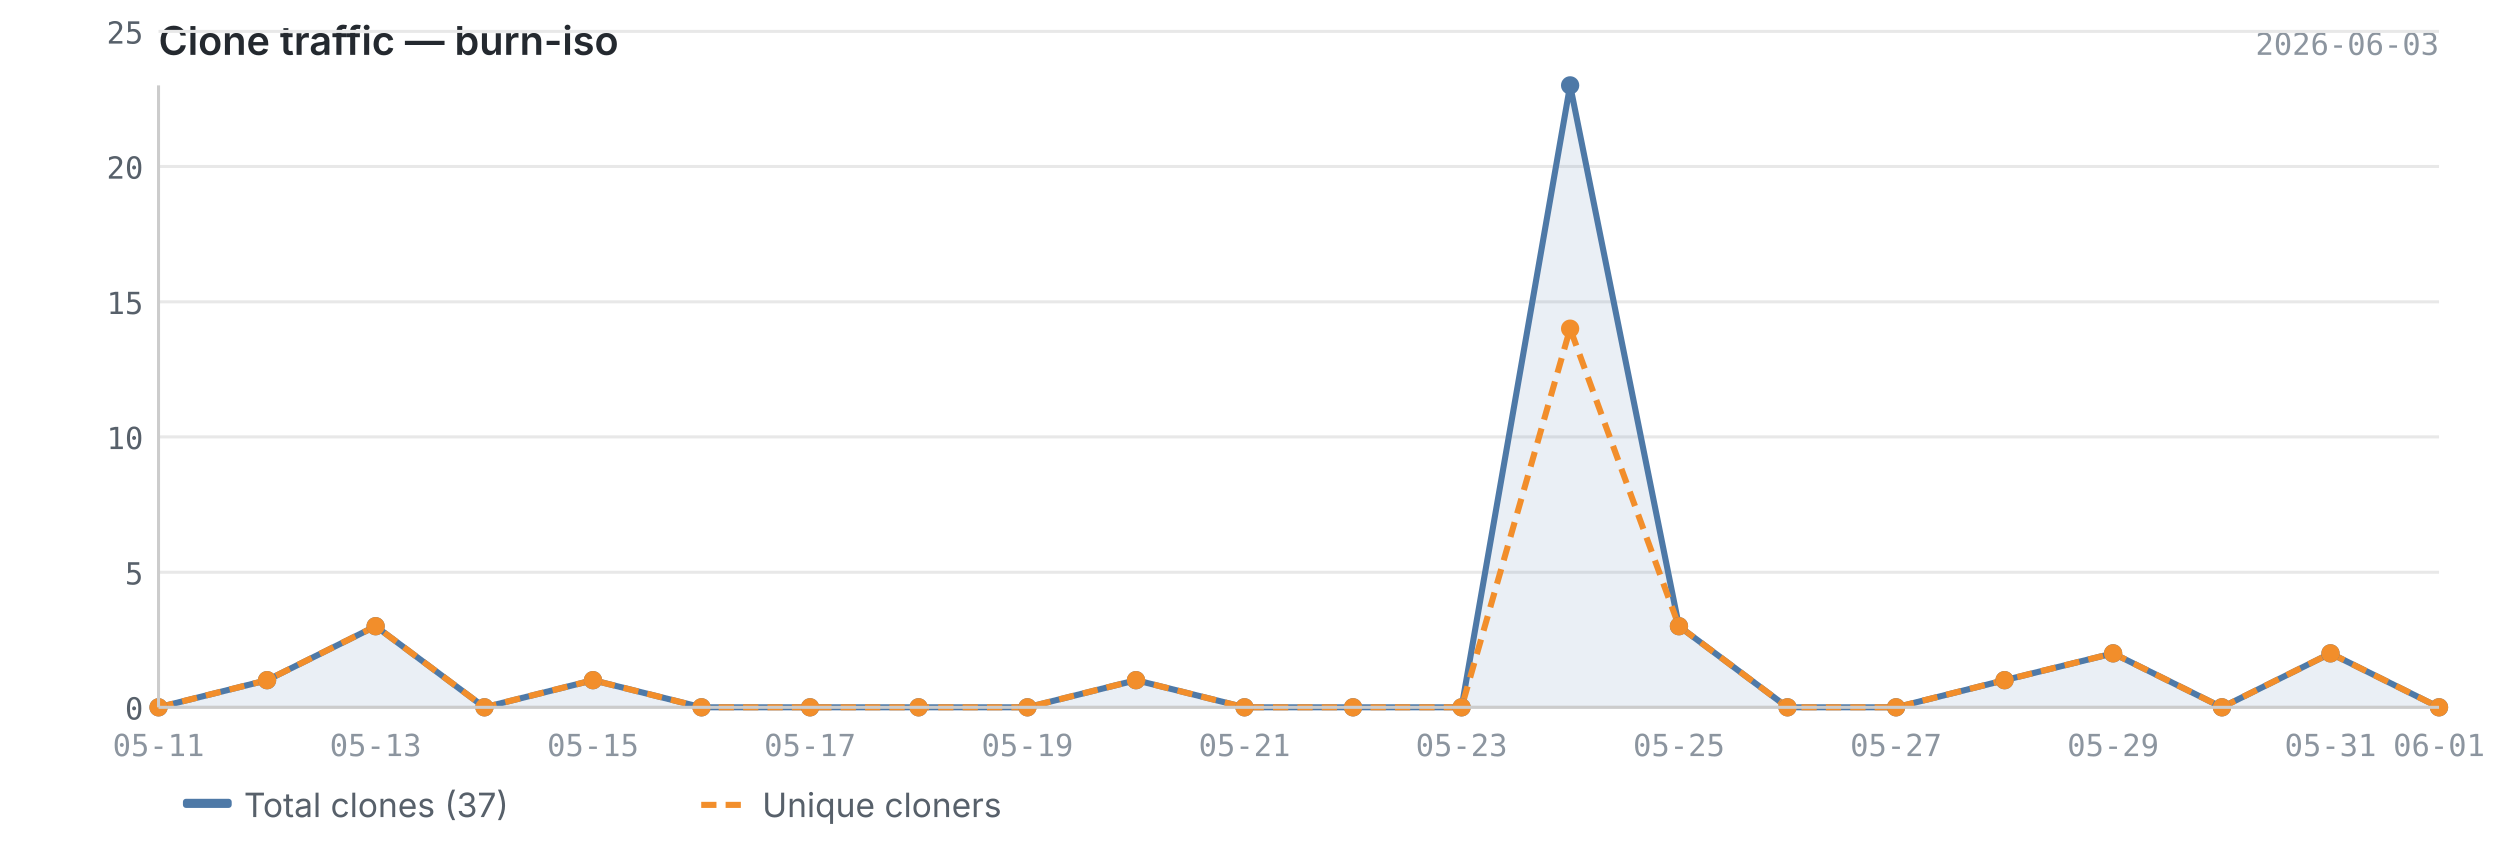
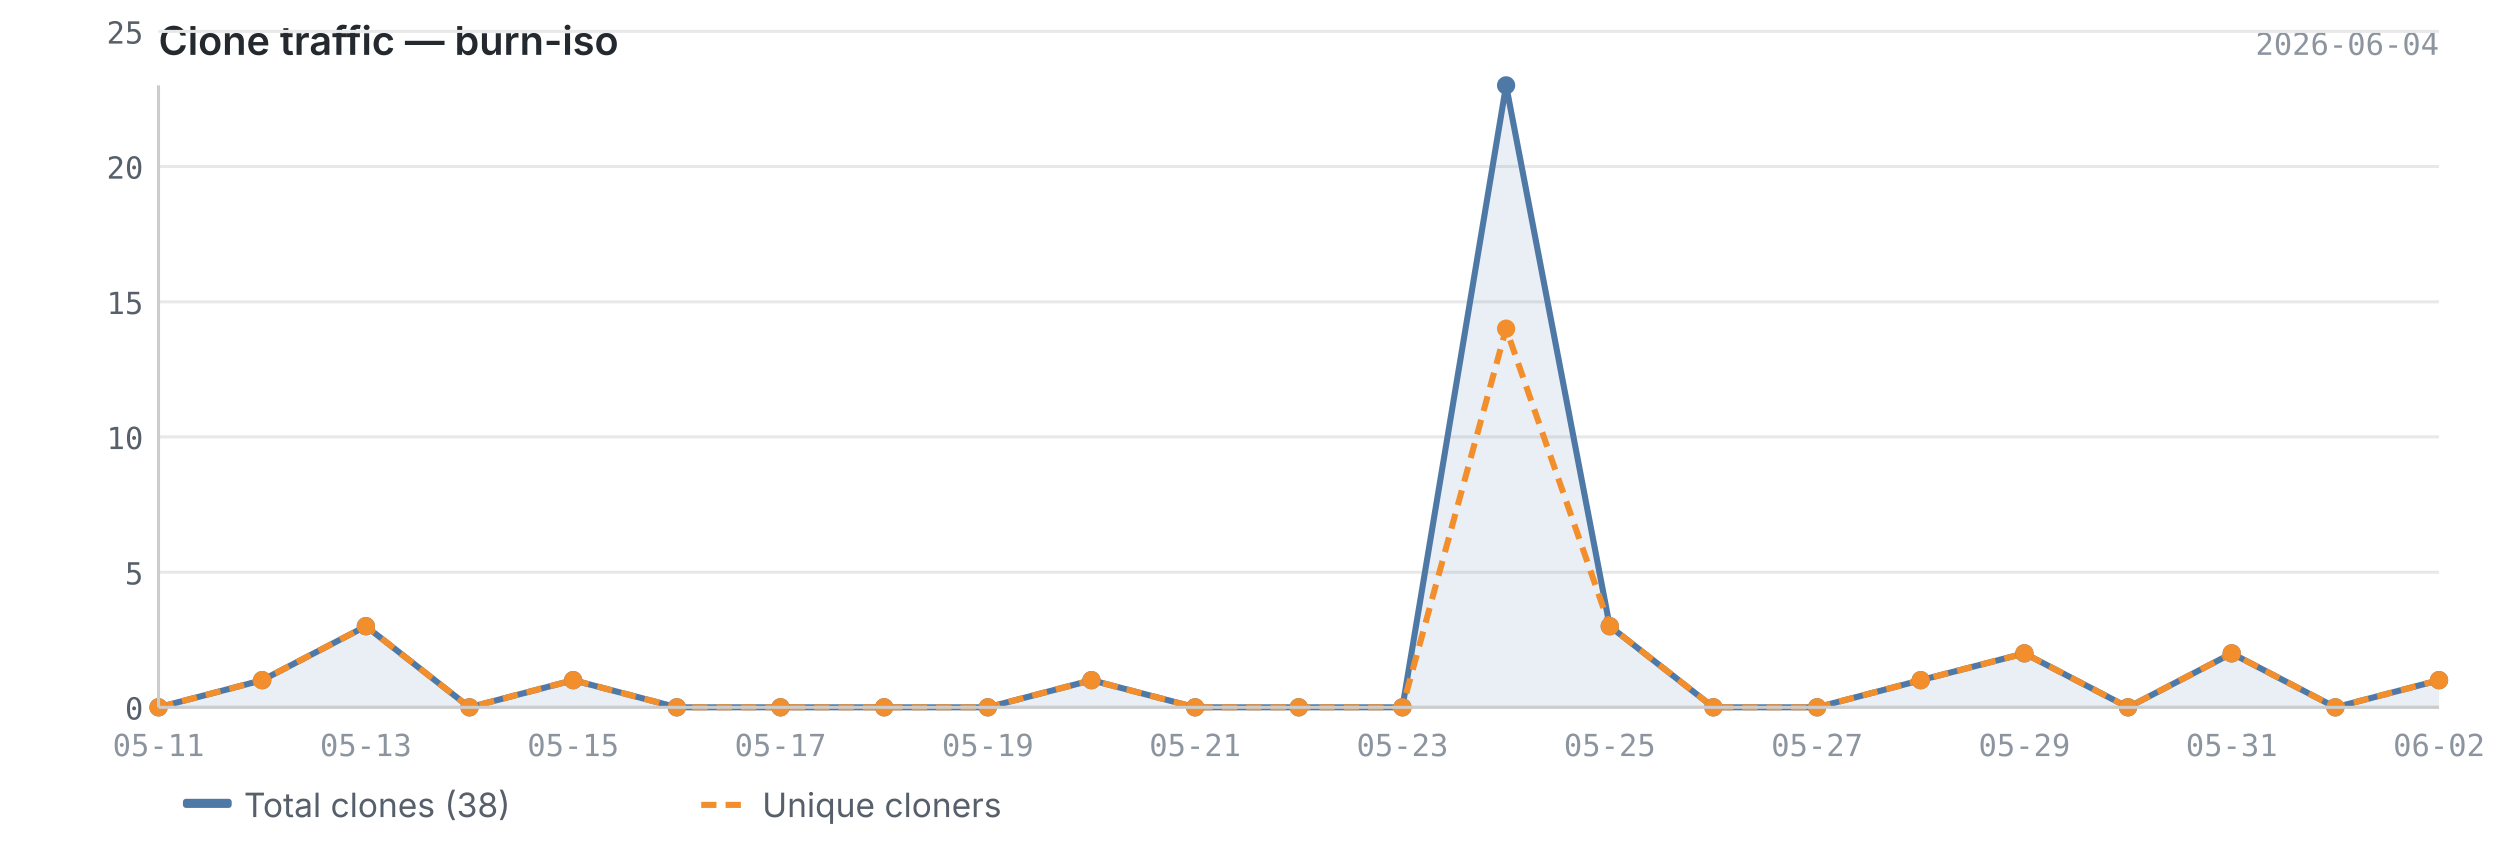
<svg xmlns="http://www.w3.org/2000/svg" viewBox="0 0 820 280" width="820" height="280">
  <text x="52" y="18" font-size="13" font-weight="600" fill="#24292f" font-family="-apple-system, BlinkMacSystemFont, 'Segoe UI', sans-serif">Clone traffic — burn-iso</text>
-   <text x="800" y="18" font-size="10" fill="#8c959f" font-family="ui-monospace, SFMono-Regular, 'SF Mono', Menlo, monospace" text-anchor="end">2026-06-03</text>
+   <text x="800" y="18" font-size="10" fill="#8c959f" font-family="ui-monospace, SFMono-Regular, 'SF Mono', Menlo, monospace" text-anchor="end">2026-06-04</text>
  <line x1="52" y1="232.0" x2="800" y2="232.0" stroke="#e8e8e8" stroke-width="1" />
  <line x1="52" y1="187.7" x2="800" y2="187.7" stroke="#e8e8e8" stroke-width="1" />
  <line x1="52" y1="143.3" x2="800" y2="143.3" stroke="#e8e8e8" stroke-width="1" />
  <line x1="52" y1="99.0" x2="800" y2="99.0" stroke="#e8e8e8" stroke-width="1" />
  <line x1="52" y1="54.6" x2="800" y2="54.6" stroke="#e8e8e8" stroke-width="1" />
  <line x1="52" y1="10.3" x2="800" y2="10.3" stroke="#e8e8e8" stroke-width="1" />
-   <path d="M52.0,232.0 L52.0,232.0 L87.6,223.1 L123.2,205.4 L158.9,232.0 L194.5,223.1 L230.1,232.0 L265.7,232.0 L301.3,232.0 L337.0,232.0 L372.6,223.1 L408.2,232.0 L443.8,232.0 L479.4,232.0 L515.0,28.0 L550.7,205.4 L586.3,232.0 L621.9,232.0 L657.5,223.1 L693.1,214.3 L728.8,232.0 L764.4,214.3 L800.0,232.0 L800.0,232.0 L52.0,232.0Z" fill="#4e79a7" opacity="0.12" />
-   <polyline points="52.0,232.0 87.6,223.1 123.2,205.4 158.9,232.0 194.5,223.1 230.1,232.0 265.7,232.0 301.3,232.0 337.0,232.0 372.6,223.1 408.2,232.0 443.8,232.0 479.4,232.0 515.0,28.0 550.7,205.4 586.3,232.0 621.9,232.0 657.5,223.1 693.1,214.3 728.8,232.0 764.4,214.3 800.0,232.0" fill="none" stroke="#4e79a7" stroke-width="2" stroke-linejoin="round" />
-   <polyline points="52.0,232.0 87.6,223.1 123.2,205.4 158.9,232.0 194.5,223.1 230.1,232.0 265.7,232.0 301.3,232.0 337.0,232.0 372.6,223.1 408.2,232.0 443.8,232.0 479.4,232.0 515.0,107.8 550.7,205.4 586.3,232.0 621.9,232.0 657.5,223.1 693.1,214.3 728.8,232.0 764.4,214.3 800.0,232.0" fill="none" stroke="#f28e2b" stroke-width="2" stroke-linejoin="round" stroke-dasharray="5,3" />
+   <path d="M52.0,232.0 L52.0,232.0 L86.0,223.1 L120.0,205.4 L154.0,232.0 L188.0,223.1 L222.0,232.0 L256.0,232.0 L290.0,232.0 L324.0,232.0 L358.0,223.1 L392.0,232.0 L426.0,232.0 L460.0,232.0 L494.0,28.0 L528.0,205.4 L562.0,232.0 L596.0,232.0 L630.0,223.1 L664.0,214.3 L698.0,232.0 L732.0,214.3 L766.0,232.0 L800.0,223.1 L800.0,232.0 L52.0,232.0Z" fill="#4e79a7" opacity="0.12" />
+   <polyline points="52.0,232.0 86.0,223.1 120.0,205.4 154.0,232.0 188.0,223.1 222.0,232.0 256.0,232.0 290.0,232.0 324.0,232.0 358.0,223.1 392.0,232.0 426.0,232.0 460.0,232.0 494.0,28.0 528.0,205.4 562.0,232.0 596.0,232.0 630.0,223.1 664.0,214.3 698.0,232.0 732.0,214.3 766.0,232.0 800.0,223.1" fill="none" stroke="#4e79a7" stroke-width="2" stroke-linejoin="round" />
+   <polyline points="52.0,232.0 86.0,223.1 120.0,205.4 154.0,232.0 188.0,223.1 222.0,232.0 256.0,232.0 290.0,232.0 324.0,232.0 358.0,223.1 392.0,232.0 426.0,232.0 460.0,232.0 494.0,107.8 528.0,205.4 562.0,232.0 596.0,232.0 630.0,223.1 664.0,214.3 698.0,232.0 732.0,214.3 766.0,232.0 800.0,223.1" fill="none" stroke="#f28e2b" stroke-width="2" stroke-linejoin="round" stroke-dasharray="5,3" />
  <circle cx="52.0" cy="232.0" r="3" fill="#4e79a7" />
-   <circle cx="87.6" cy="223.1" r="3" fill="#4e79a7" />
-   <circle cx="123.2" cy="205.4" r="3" fill="#4e79a7" />
-   <circle cx="158.9" cy="232.0" r="3" fill="#4e79a7" />
-   <circle cx="194.5" cy="223.1" r="3" fill="#4e79a7" />
-   <circle cx="230.1" cy="232.0" r="3" fill="#4e79a7" />
-   <circle cx="265.7" cy="232.0" r="3" fill="#4e79a7" />
-   <circle cx="301.3" cy="232.0" r="3" fill="#4e79a7" />
-   <circle cx="337.0" cy="232.0" r="3" fill="#4e79a7" />
-   <circle cx="372.6" cy="223.1" r="3" fill="#4e79a7" />
-   <circle cx="408.2" cy="232.0" r="3" fill="#4e79a7" />
-   <circle cx="443.8" cy="232.0" r="3" fill="#4e79a7" />
-   <circle cx="479.4" cy="232.0" r="3" fill="#4e79a7" />
-   <circle cx="515.0" cy="28.0" r="3" fill="#4e79a7" />
-   <circle cx="550.7" cy="205.4" r="3" fill="#4e79a7" />
-   <circle cx="586.3" cy="232.0" r="3" fill="#4e79a7" />
-   <circle cx="621.9" cy="232.0" r="3" fill="#4e79a7" />
-   <circle cx="657.5" cy="223.1" r="3" fill="#4e79a7" />
-   <circle cx="693.1" cy="214.3" r="3" fill="#4e79a7" />
-   <circle cx="728.8" cy="232.0" r="3" fill="#4e79a7" />
-   <circle cx="764.4" cy="214.3" r="3" fill="#4e79a7" />
-   <circle cx="800.0" cy="232.0" r="3" fill="#4e79a7" />
+   <circle cx="86.0" cy="223.1" r="3" fill="#4e79a7" />
+   <circle cx="120.0" cy="205.4" r="3" fill="#4e79a7" />
+   <circle cx="154.0" cy="232.0" r="3" fill="#4e79a7" />
+   <circle cx="188.0" cy="223.1" r="3" fill="#4e79a7" />
+   <circle cx="222.0" cy="232.0" r="3" fill="#4e79a7" />
+   <circle cx="256.0" cy="232.0" r="3" fill="#4e79a7" />
+   <circle cx="290.0" cy="232.0" r="3" fill="#4e79a7" />
+   <circle cx="324.0" cy="232.0" r="3" fill="#4e79a7" />
+   <circle cx="358.0" cy="223.1" r="3" fill="#4e79a7" />
+   <circle cx="392.0" cy="232.0" r="3" fill="#4e79a7" />
+   <circle cx="426.0" cy="232.0" r="3" fill="#4e79a7" />
+   <circle cx="460.0" cy="232.0" r="3" fill="#4e79a7" />
+   <circle cx="494.0" cy="28.0" r="3" fill="#4e79a7" />
+   <circle cx="528.0" cy="205.4" r="3" fill="#4e79a7" />
+   <circle cx="562.0" cy="232.0" r="3" fill="#4e79a7" />
+   <circle cx="596.0" cy="232.0" r="3" fill="#4e79a7" />
+   <circle cx="630.0" cy="223.1" r="3" fill="#4e79a7" />
+   <circle cx="664.0" cy="214.3" r="3" fill="#4e79a7" />
+   <circle cx="698.0" cy="232.0" r="3" fill="#4e79a7" />
+   <circle cx="732.0" cy="214.3" r="3" fill="#4e79a7" />
+   <circle cx="766.0" cy="232.0" r="3" fill="#4e79a7" />
+   <circle cx="800.0" cy="223.1" r="3" fill="#4e79a7" />
  <circle cx="52.0" cy="232.0" r="3" fill="#f28e2b" />
-   <circle cx="87.6" cy="223.1" r="3" fill="#f28e2b" />
-   <circle cx="123.2" cy="205.4" r="3" fill="#f28e2b" />
-   <circle cx="158.9" cy="232.0" r="3" fill="#f28e2b" />
-   <circle cx="194.5" cy="223.1" r="3" fill="#f28e2b" />
-   <circle cx="230.1" cy="232.0" r="3" fill="#f28e2b" />
-   <circle cx="265.7" cy="232.0" r="3" fill="#f28e2b" />
-   <circle cx="301.3" cy="232.0" r="3" fill="#f28e2b" />
-   <circle cx="337.0" cy="232.0" r="3" fill="#f28e2b" />
-   <circle cx="372.6" cy="223.1" r="3" fill="#f28e2b" />
-   <circle cx="408.2" cy="232.0" r="3" fill="#f28e2b" />
-   <circle cx="443.8" cy="232.0" r="3" fill="#f28e2b" />
-   <circle cx="479.4" cy="232.0" r="3" fill="#f28e2b" />
-   <circle cx="515.0" cy="107.8" r="3" fill="#f28e2b" />
-   <circle cx="550.7" cy="205.4" r="3" fill="#f28e2b" />
-   <circle cx="586.3" cy="232.0" r="3" fill="#f28e2b" />
-   <circle cx="621.9" cy="232.0" r="3" fill="#f28e2b" />
-   <circle cx="657.5" cy="223.1" r="3" fill="#f28e2b" />
-   <circle cx="693.1" cy="214.3" r="3" fill="#f28e2b" />
-   <circle cx="728.8" cy="232.0" r="3" fill="#f28e2b" />
-   <circle cx="764.4" cy="214.3" r="3" fill="#f28e2b" />
-   <circle cx="800.0" cy="232.0" r="3" fill="#f28e2b" />
+   <circle cx="86.0" cy="223.1" r="3" fill="#f28e2b" />
+   <circle cx="120.0" cy="205.4" r="3" fill="#f28e2b" />
+   <circle cx="154.0" cy="232.0" r="3" fill="#f28e2b" />
+   <circle cx="188.0" cy="223.1" r="3" fill="#f28e2b" />
+   <circle cx="222.0" cy="232.0" r="3" fill="#f28e2b" />
+   <circle cx="256.0" cy="232.0" r="3" fill="#f28e2b" />
+   <circle cx="290.0" cy="232.0" r="3" fill="#f28e2b" />
+   <circle cx="324.0" cy="232.0" r="3" fill="#f28e2b" />
+   <circle cx="358.0" cy="223.1" r="3" fill="#f28e2b" />
+   <circle cx="392.0" cy="232.0" r="3" fill="#f28e2b" />
+   <circle cx="426.0" cy="232.0" r="3" fill="#f28e2b" />
+   <circle cx="460.0" cy="232.0" r="3" fill="#f28e2b" />
+   <circle cx="494.0" cy="107.8" r="3" fill="#f28e2b" />
+   <circle cx="528.0" cy="205.4" r="3" fill="#f28e2b" />
+   <circle cx="562.0" cy="232.0" r="3" fill="#f28e2b" />
+   <circle cx="596.0" cy="232.0" r="3" fill="#f28e2b" />
+   <circle cx="630.0" cy="223.1" r="3" fill="#f28e2b" />
+   <circle cx="664.0" cy="214.3" r="3" fill="#f28e2b" />
+   <circle cx="698.0" cy="232.0" r="3" fill="#f28e2b" />
+   <circle cx="732.0" cy="214.3" r="3" fill="#f28e2b" />
+   <circle cx="766.0" cy="232.0" r="3" fill="#f28e2b" />
+   <circle cx="800.0" cy="223.1" r="3" fill="#f28e2b" />
  <line x1="52" y1="28" x2="52" y2="232" stroke="#cccccc" stroke-width="1" />
  <line x1="52" y1="232" x2="800" y2="232" stroke="#cccccc" stroke-width="1" />
  <text x="47" y="236.0" text-anchor="end" font-size="10" fill="#57606a" font-family="ui-monospace, SFMono-Regular, 'SF Mono', Menlo, monospace">0</text>
  <text x="47" y="191.7" text-anchor="end" font-size="10" fill="#57606a" font-family="ui-monospace, SFMono-Regular, 'SF Mono', Menlo, monospace">5</text>
  <text x="47" y="147.3" text-anchor="end" font-size="10" fill="#57606a" font-family="ui-monospace, SFMono-Regular, 'SF Mono', Menlo, monospace">10</text>
  <text x="47" y="103.0" text-anchor="end" font-size="10" fill="#57606a" font-family="ui-monospace, SFMono-Regular, 'SF Mono', Menlo, monospace">15</text>
  <text x="47" y="58.6" text-anchor="end" font-size="10" fill="#57606a" font-family="ui-monospace, SFMono-Regular, 'SF Mono', Menlo, monospace">20</text>
  <text x="47" y="14.3" text-anchor="end" font-size="10" fill="#57606a" font-family="ui-monospace, SFMono-Regular, 'SF Mono', Menlo, monospace">25</text>
  <text x="52.0" y="248" text-anchor="middle" font-size="10" fill="#8c959f" font-family="ui-monospace, SFMono-Regular, 'SF Mono', Menlo, monospace">05-11</text>
-   <text x="123.2" y="248" text-anchor="middle" font-size="10" fill="#8c959f" font-family="ui-monospace, SFMono-Regular, 'SF Mono', Menlo, monospace">05-13</text>
-   <text x="194.5" y="248" text-anchor="middle" font-size="10" fill="#8c959f" font-family="ui-monospace, SFMono-Regular, 'SF Mono', Menlo, monospace">05-15</text>
-   <text x="265.7" y="248" text-anchor="middle" font-size="10" fill="#8c959f" font-family="ui-monospace, SFMono-Regular, 'SF Mono', Menlo, monospace">05-17</text>
-   <text x="337.0" y="248" text-anchor="middle" font-size="10" fill="#8c959f" font-family="ui-monospace, SFMono-Regular, 'SF Mono', Menlo, monospace">05-19</text>
-   <text x="408.2" y="248" text-anchor="middle" font-size="10" fill="#8c959f" font-family="ui-monospace, SFMono-Regular, 'SF Mono', Menlo, monospace">05-21</text>
-   <text x="479.4" y="248" text-anchor="middle" font-size="10" fill="#8c959f" font-family="ui-monospace, SFMono-Regular, 'SF Mono', Menlo, monospace">05-23</text>
-   <text x="550.7" y="248" text-anchor="middle" font-size="10" fill="#8c959f" font-family="ui-monospace, SFMono-Regular, 'SF Mono', Menlo, monospace">05-25</text>
-   <text x="621.9" y="248" text-anchor="middle" font-size="10" fill="#8c959f" font-family="ui-monospace, SFMono-Regular, 'SF Mono', Menlo, monospace">05-27</text>
-   <text x="693.1" y="248" text-anchor="middle" font-size="10" fill="#8c959f" font-family="ui-monospace, SFMono-Regular, 'SF Mono', Menlo, monospace">05-29</text>
-   <text x="764.4" y="248" text-anchor="middle" font-size="10" fill="#8c959f" font-family="ui-monospace, SFMono-Regular, 'SF Mono', Menlo, monospace">05-31</text>
-   <text x="800.0" y="248" text-anchor="middle" font-size="10" fill="#8c959f" font-family="ui-monospace, SFMono-Regular, 'SF Mono', Menlo, monospace">06-01</text>
+   <text x="120.0" y="248" text-anchor="middle" font-size="10" fill="#8c959f" font-family="ui-monospace, SFMono-Regular, 'SF Mono', Menlo, monospace">05-13</text>
+   <text x="188.0" y="248" text-anchor="middle" font-size="10" fill="#8c959f" font-family="ui-monospace, SFMono-Regular, 'SF Mono', Menlo, monospace">05-15</text>
+   <text x="256.0" y="248" text-anchor="middle" font-size="10" fill="#8c959f" font-family="ui-monospace, SFMono-Regular, 'SF Mono', Menlo, monospace">05-17</text>
+   <text x="324.0" y="248" text-anchor="middle" font-size="10" fill="#8c959f" font-family="ui-monospace, SFMono-Regular, 'SF Mono', Menlo, monospace">05-19</text>
+   <text x="392.0" y="248" text-anchor="middle" font-size="10" fill="#8c959f" font-family="ui-monospace, SFMono-Regular, 'SF Mono', Menlo, monospace">05-21</text>
+   <text x="460.0" y="248" text-anchor="middle" font-size="10" fill="#8c959f" font-family="ui-monospace, SFMono-Regular, 'SF Mono', Menlo, monospace">05-23</text>
+   <text x="528.0" y="248" text-anchor="middle" font-size="10" fill="#8c959f" font-family="ui-monospace, SFMono-Regular, 'SF Mono', Menlo, monospace">05-25</text>
+   <text x="596.0" y="248" text-anchor="middle" font-size="10" fill="#8c959f" font-family="ui-monospace, SFMono-Regular, 'SF Mono', Menlo, monospace">05-27</text>
+   <text x="664.0" y="248" text-anchor="middle" font-size="10" fill="#8c959f" font-family="ui-monospace, SFMono-Regular, 'SF Mono', Menlo, monospace">05-29</text>
+   <text x="732.0" y="248" text-anchor="middle" font-size="10" fill="#8c959f" font-family="ui-monospace, SFMono-Regular, 'SF Mono', Menlo, monospace">05-31</text>
+   <text x="800.0" y="248" text-anchor="middle" font-size="10" fill="#8c959f" font-family="ui-monospace, SFMono-Regular, 'SF Mono', Menlo, monospace">06-02</text>
  <rect x="60" y="262" width="16" height="3" fill="#4e79a7" rx="1" />
-   <text x="80" y="268" font-size="11" fill="#57606a" font-family="-apple-system, BlinkMacSystemFont, 'Segoe UI', sans-serif">Total clones (37)</text>
+   <text x="80" y="268" font-size="11" fill="#57606a" font-family="-apple-system, BlinkMacSystemFont, 'Segoe UI', sans-serif">Total clones (38)</text>
  <line x1="230" y1="264" x2="246" y2="264" stroke="#f28e2b" stroke-width="2" stroke-dasharray="5,3" />
  <text x="250" y="268" font-size="11" fill="#57606a" font-family="-apple-system, BlinkMacSystemFont, 'Segoe UI', sans-serif">Unique cloners</text>
</svg>
